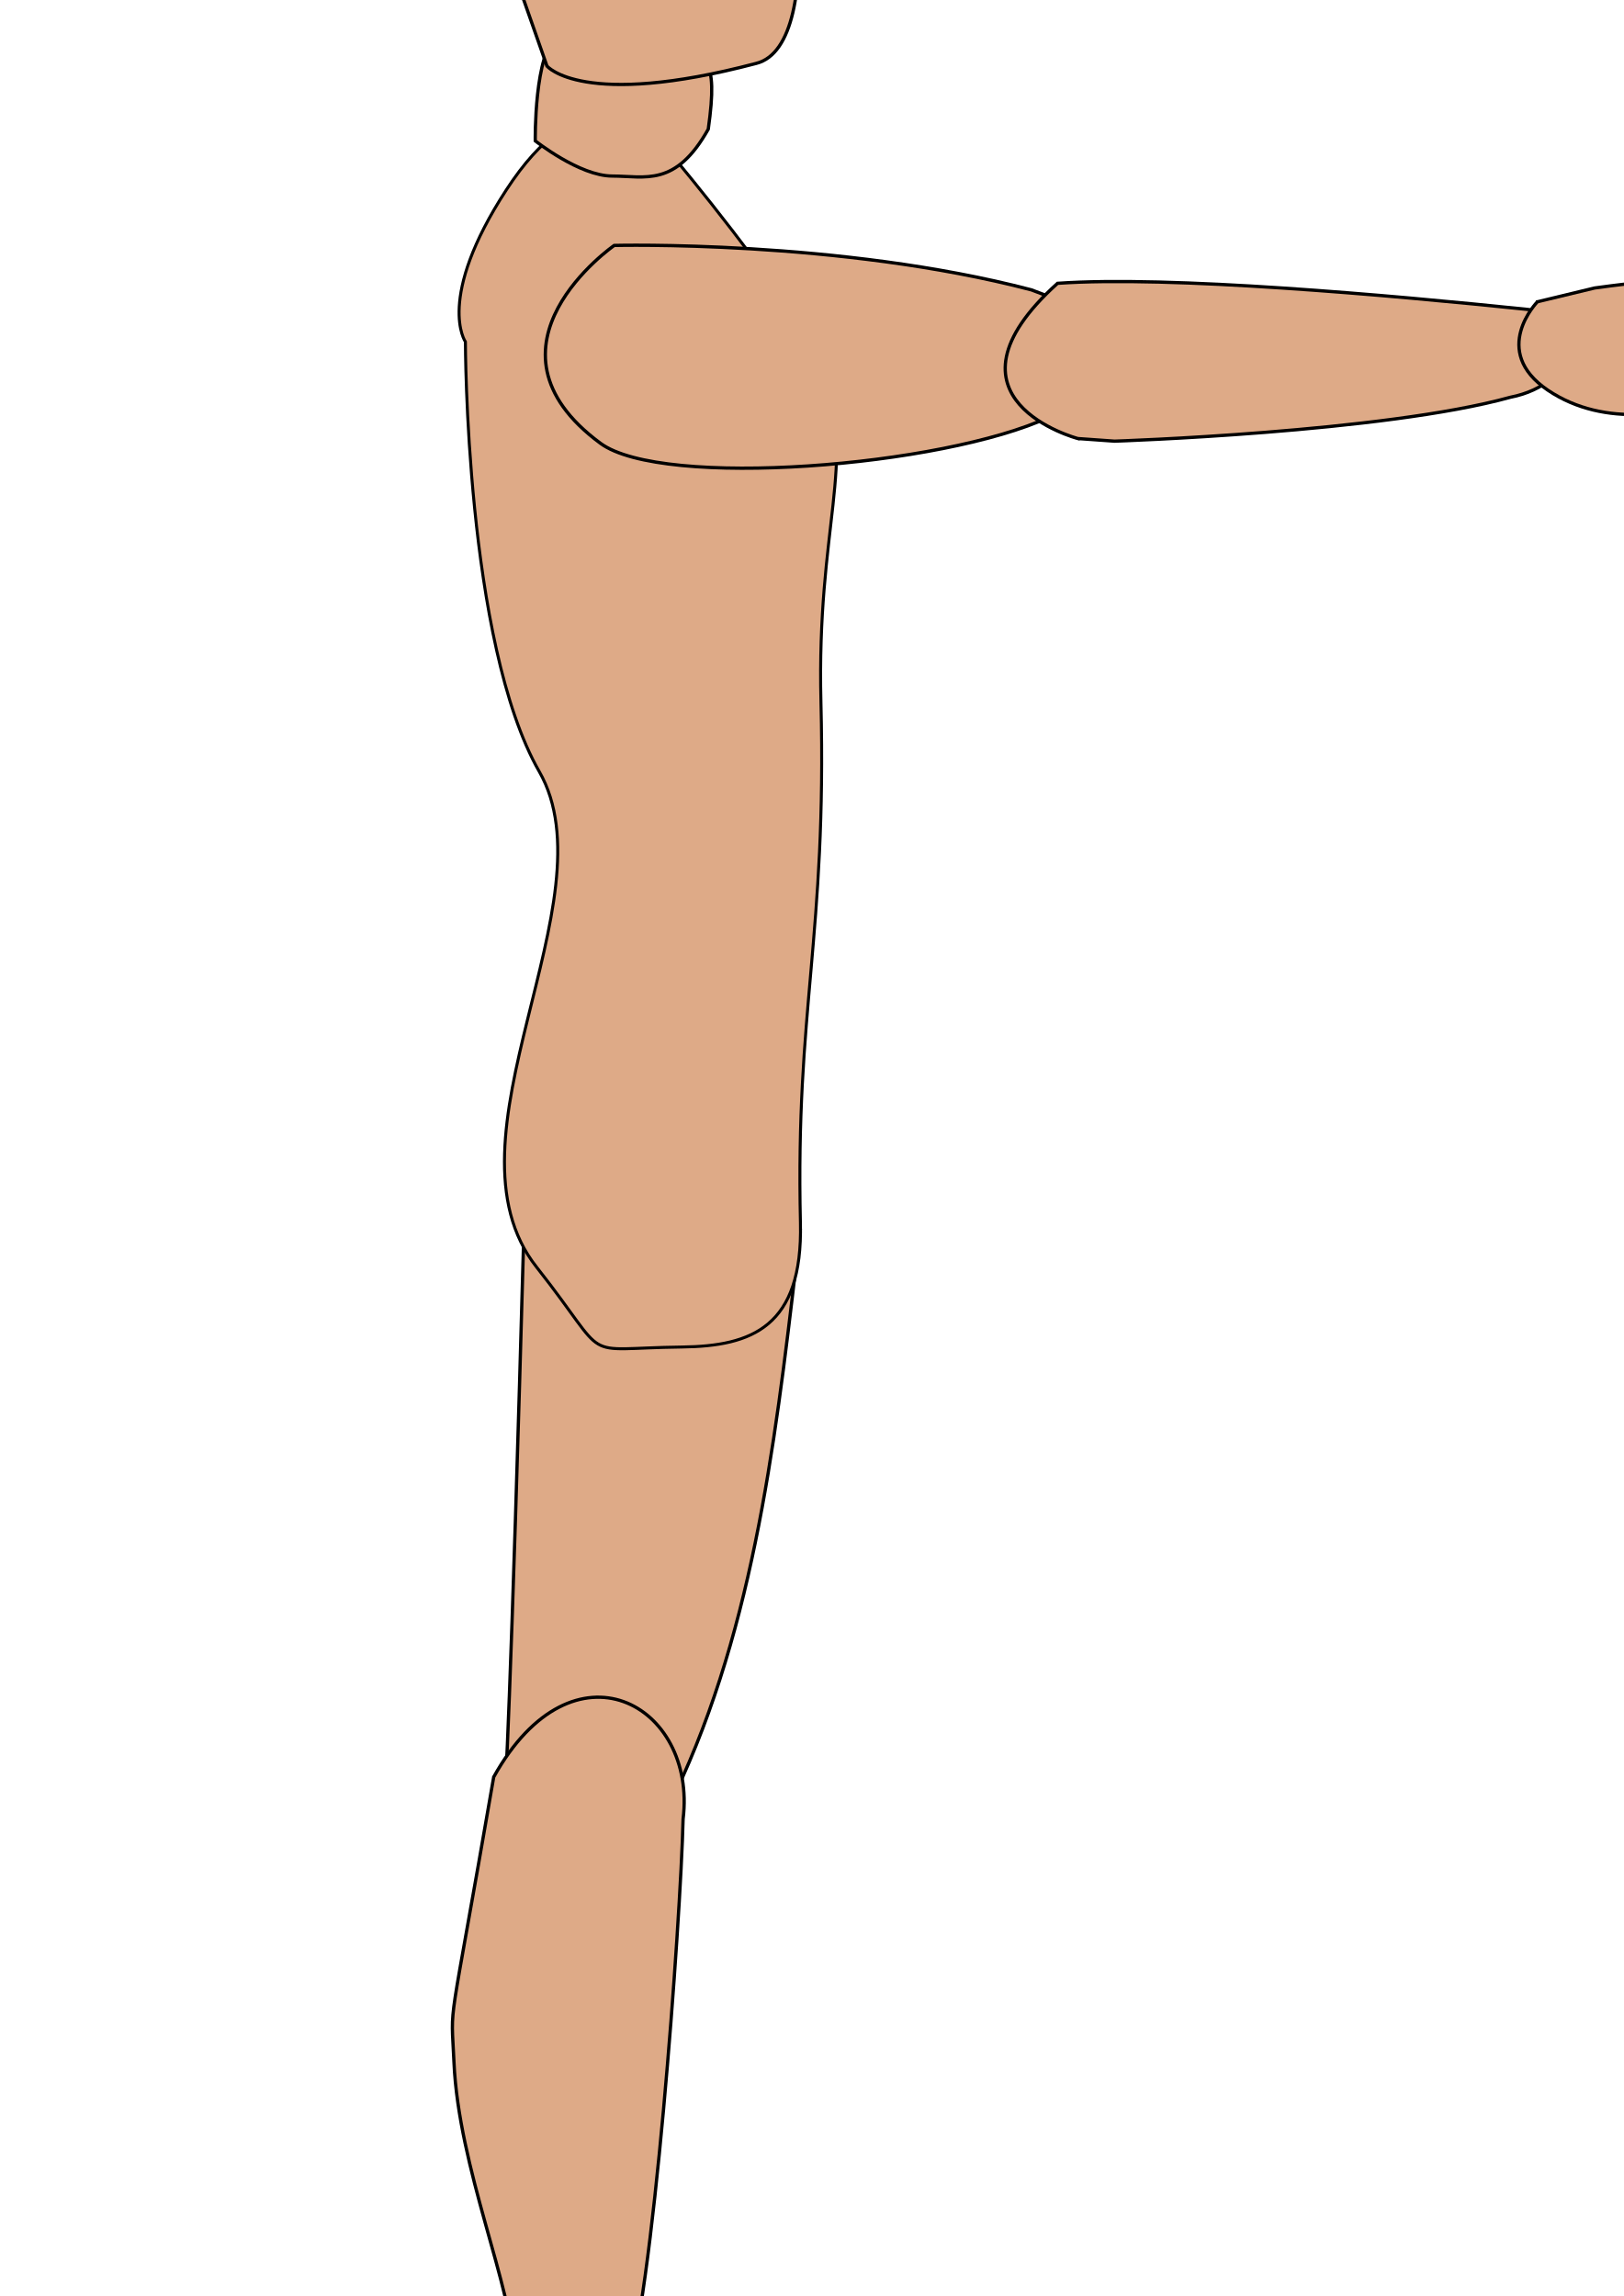
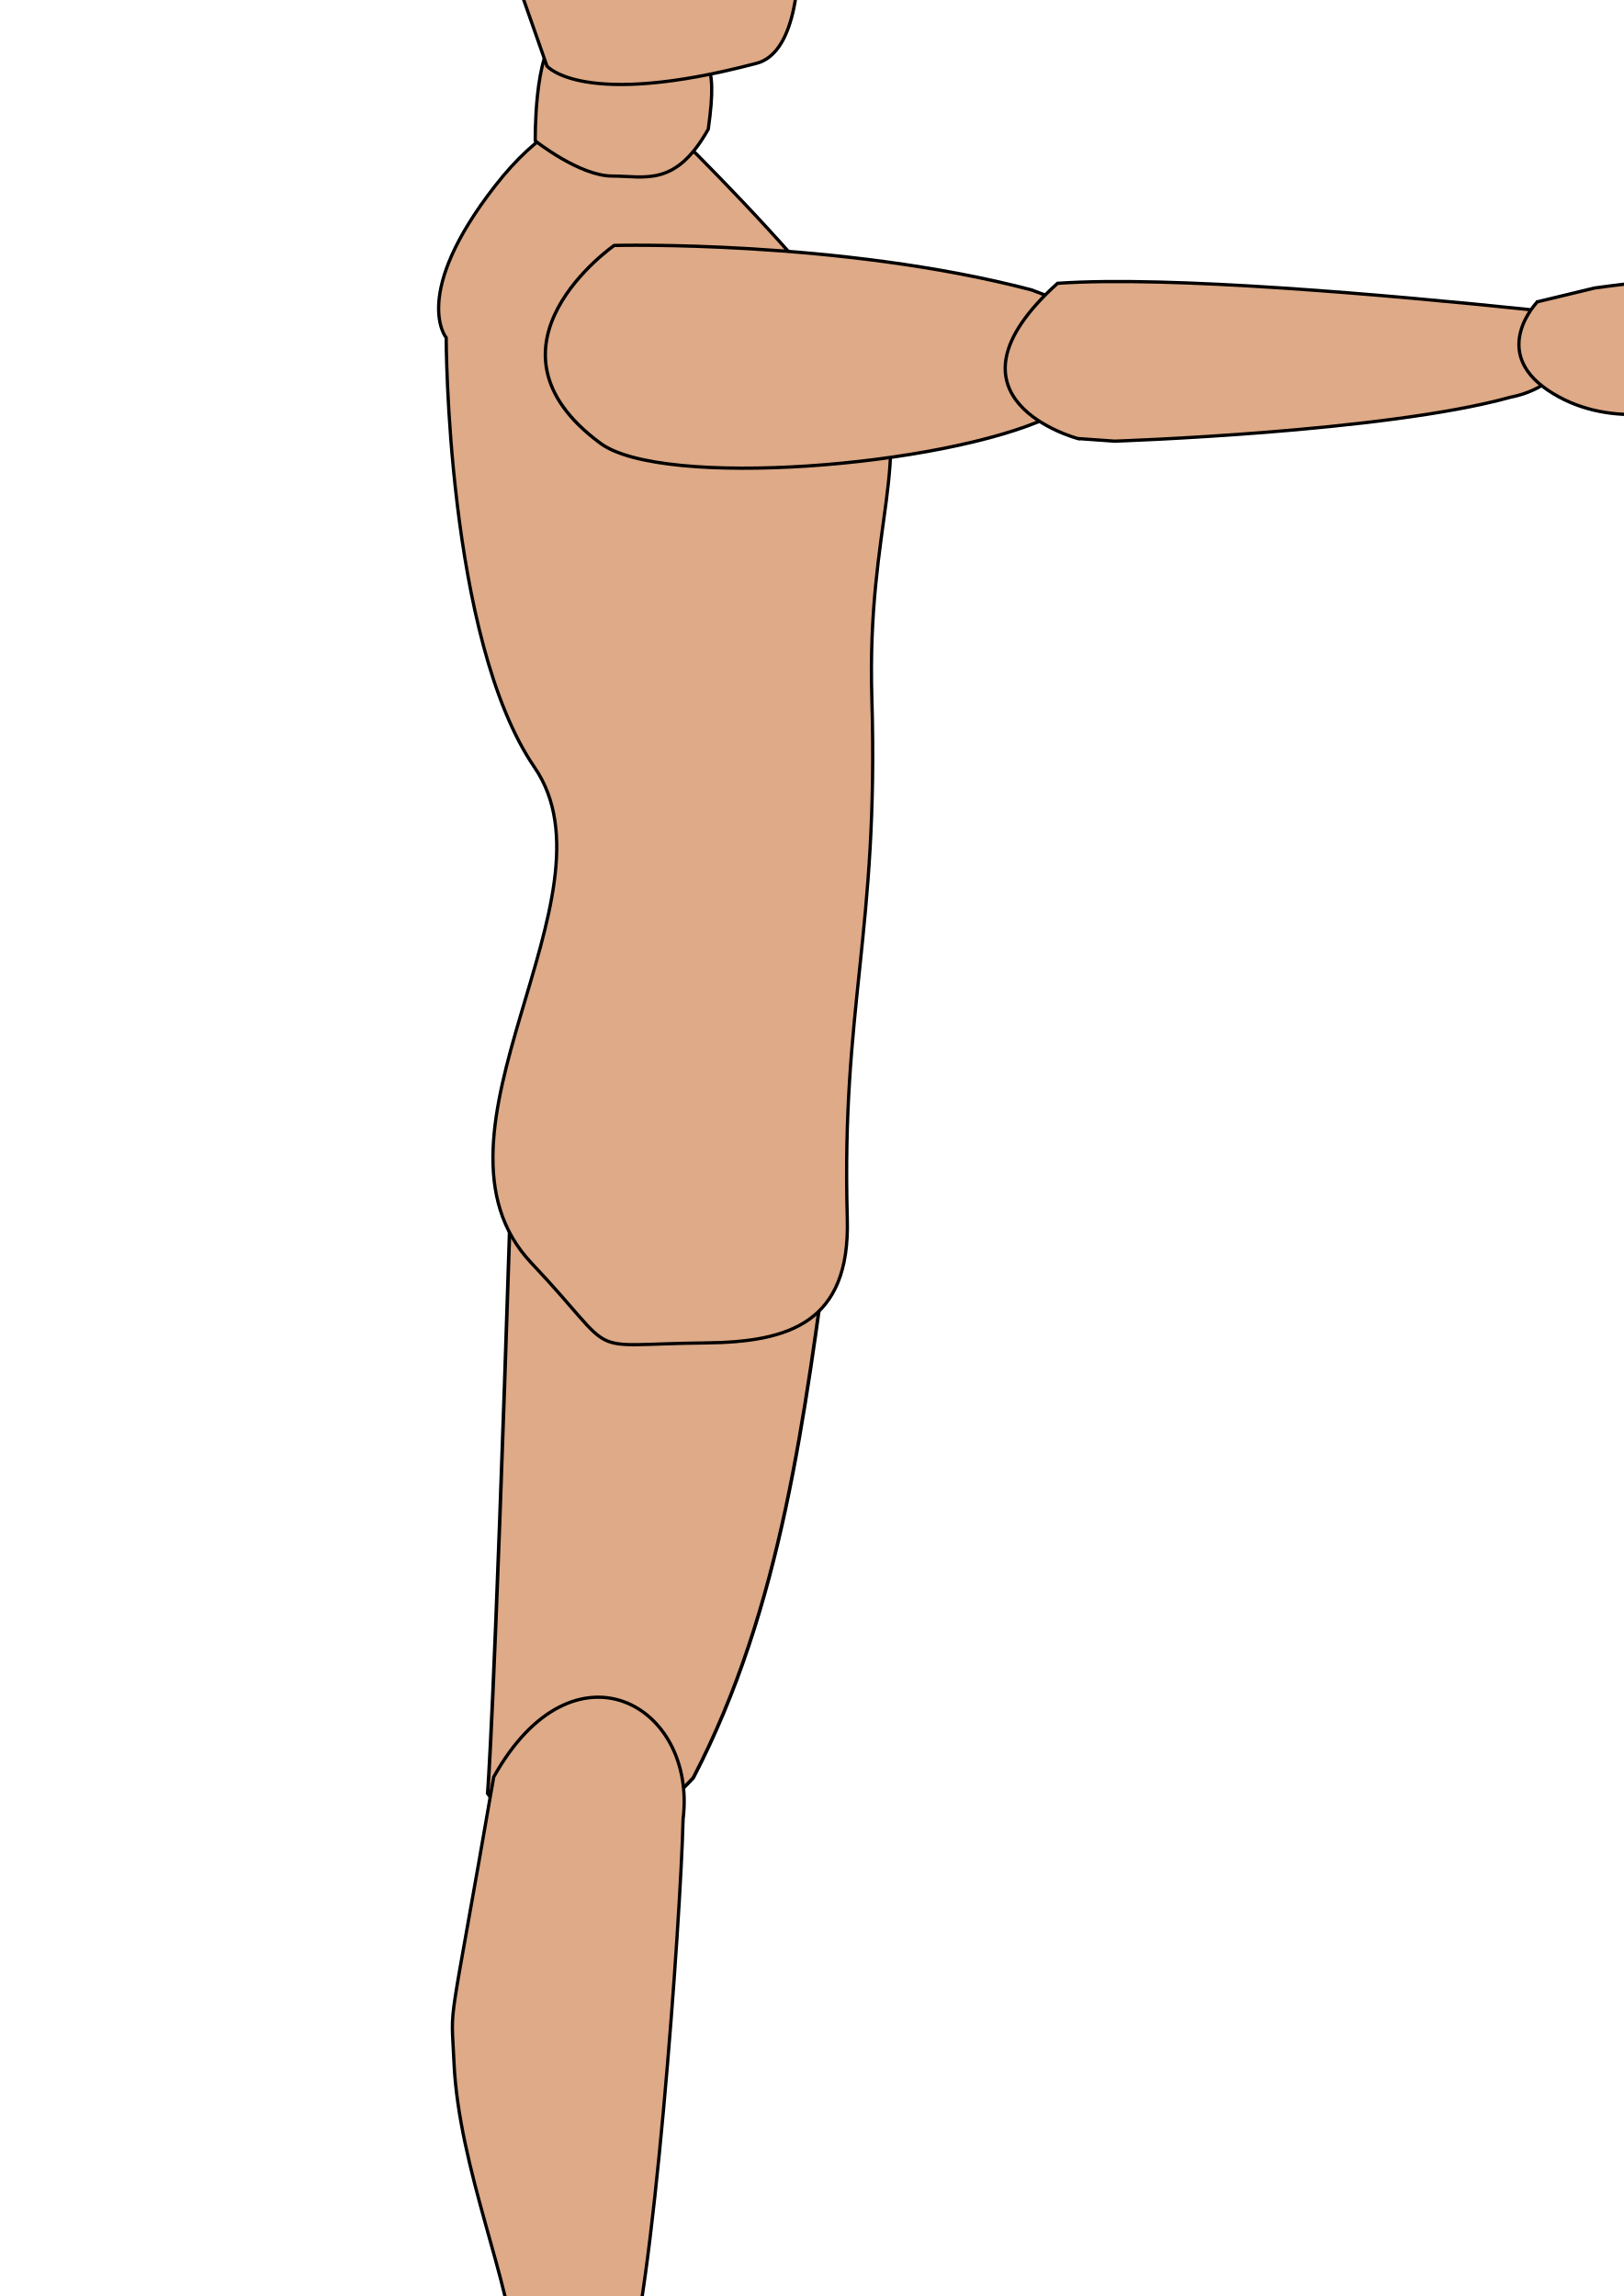
<svg xmlns="http://www.w3.org/2000/svg" width="210mm" height="297mm" viewBox="0 0 210 297" version="1.1" id="svg8">
  <defs id="defs2" />
  <g id="layer1">
-     <path id="thigh" d="m 67.819,157.071 c -1.814,65.919 -2.514,74.908 -2.514,74.908 0,0 9.02,15.377 22.94,-2.005 9.975,-22.222 12.432,-47.214 15.265,-70.941 -8.179,-16.937 -28.832,-16.752 -35.691,-1.962 z" style="opacity:1;fill:#deaa87;stroke:#000000;stroke-width:0.423px;stroke-linecap:butt;stroke-linejoin:miter;stroke-opacity:1" />
+     <path id="thigh" d="m 65.981,157.071 c -2.104,65.919 -2.915,74.908 -2.915,74.908 0,0 10.459,15.377 26.599,-2.005 11.566,-22.222 14.415,-47.214 17.7,-70.941 -9.484,-16.937 -33.431,-16.752 -41.384,-1.962 z" style="opacity:1;fill:#deaa87;stroke:#000000;stroke-width:0.456px;stroke-linecap:butt;stroke-linejoin:miter;stroke-opacity:1" />
    <path id="shin" d="m 63.853,229.863 c -6.048,35.076 -5.511,28.464 -5.14,36.89 0.605,13.758 7.56,29.029 7.862,38.1 0.302,9.071 10.583,11.793 14.212,2.721 3.629,-9.071 7.257,-59.267 7.56,-72.269 1.814,-14.817 -14.212,-23.888 -24.493,-5.443 z" style="opacity:1;fill:#deaa87;stroke:#000000;stroke-width:0.423px;stroke-linecap:butt;stroke-linejoin:miter;stroke-opacity:1" />
    <path id="foot" d="m 66.726,305.307 c 0,0 -7.257,24.795 0.454,24.493 7.711,-0.302 48.141,2.921 50.044,-1.21 1.254,-2.721 -9.613,-5.903 -20.084,-10.33 -13.652,-5.772 -12.862,-4.271 -16.655,-12.953 -5.392,-12.342 -13.758,-2e-5 -13.758,-2e-5 z" style="opacity:1;fill:#deaa87;stroke:#000000;stroke-width:0.423px;stroke-linecap:butt;stroke-linejoin:miter;stroke-opacity:1" />
    <path id="path4512" d="M 72.429,24.535 Z" style="opacity:0.841;fill:none;stroke:#000000;stroke-width:0.423px;stroke-linecap:butt;stroke-linejoin:miter;stroke-opacity:1" />
-     <path id="torso" d="m 60.192,44.214 c 0,0 0,38.914 9.551,55.592 9.551,16.678 -13.472,47.471 -0.34,64.107 9.93,12.58 5.024,10.494 18.788,10.331 9.062,-0.107 15.649,-2.598 15.333,-16.067 -0.647,-27.606 3.403,-37.071 2.653,-67.352 C 105.611,68.015 110.775,60.037 106.53,47.635 102.993,39.938 92.381,26.681 87.429,20.695 82.477,14.708 74.695,10.431 65.498,24.543 56.301,38.655 60.192,44.214 60.192,44.214 Z" style="opacity:1;fill:#deaa87;stroke:#000000;stroke-width:0.385px;stroke-linecap:butt;stroke-linejoin:miter;stroke-opacity:1" />
+     <path id="torso" d="m 57.707,43.685 c 0,0 0,38.914 11.434,55.592 11.434,16.678 -16.129,47.471 -0.407,64.107 11.888,12.58 6.014,10.494 22.493,10.331 10.849,-0.107 18.735,-2.598 18.357,-16.067 -0.775,-27.606 4.074,-37.071 3.176,-67.352 -0.677,-22.811 5.505,-30.789 0.423,-43.191 C 108.948,39.409 96.244,26.152 90.315,20.165 84.387,14.178 75.07,9.902 64.059,24.014 53.049,38.126 57.707,43.685 57.707,43.685 Z" style="opacity:1;fill:#deaa87;stroke:#000000;stroke-width:0.421px;stroke-linecap:butt;stroke-linejoin:miter;stroke-opacity:1" />
    <path id="bicep" d="m 79.439,31.749 c 0,0 29.177,-0.749 53.95,5.745 17.507,6.207 5.88,14.718 2.341,16.442 -13.863,6.461 -50.06,9.311 -58.069,3.409 -17.023,-12.544 1.778,-25.596 1.778,-25.596 z" style="opacity:1;fill:#deaa87;stroke:#000000;stroke-width:0.428px;stroke-linecap:butt;stroke-linejoin:miter;stroke-opacity:1" />
    <path id="forearm" d="m 139.411,56.729 4.733,0.338 c 0,0 34.889,-1.147 51.184,-5.676 8.993,-1.757 10.356,-10.525 2.3,-11.359 -18.027,-1.866 -46.316,-4.398 -60.853,-3.384 -16.634,15.009 2.636,20.082 2.636,20.082 z" style="opacity:1;fill:#deaa87;stroke:#000000;stroke-width:0.423px;stroke-linecap:butt;stroke-linejoin:miter;stroke-opacity:1" />
    <path id="hand" d="m 198.84,39.036 7.402,-1.784 c 0,0 13.33,-1.891 15.752,-1.017 2.422,0.874 4.293,2.436 3.679,6.859 -0.614,4.422 -1.294,6.933 -4.873,8.586 -3.579,1.653 -13.07,3.892 -20.612,-1.208 -7.542,-5.1 -1.348,-11.435 -1.348,-11.435 z" style="opacity:1;fill:#deaa87;stroke:#000000;stroke-width:0.423px;stroke-linecap:butt;stroke-linejoin:miter;stroke-opacity:1" />
    <path id="path4533" d="M 76.847,19.065 Z" style="opacity:0.841;fill:none;stroke:#000000;stroke-width:0.423px;stroke-linecap:butt;stroke-linejoin:miter;stroke-opacity:1" />
    <path id="neck" d="m 69.227,18.218 c 0,0 5.73,4.554 9.963,4.554 4.233,0 8.179,1.494 12.413,-6.066 C 92.95,7.115 91.227,7.564 86.994,4.54 82.761,1.517 75.116,2.531 72.092,4.647 69.068,6.764 69.227,18.218 69.227,18.218 Z" style="opacity:1;fill:#deaa87;stroke:#000000;stroke-width:0.423px;stroke-linecap:butt;stroke-linejoin:miter;stroke-opacity:1" />
    <path id="head" d="m 65.769,-5.616 4.97,14.157 c 0,0 4.581,5.591 27.063,-0.339 9.593,-2.396 4.906,-34.644 -0.646,-41.154 -4.207,-7.188 -30.815,-13.042 -35.206,3.335 -4.173,15.564 3.819,24.001 3.819,24.001 z" style="opacity:1;fill:#deaa87;stroke:#000000;stroke-width:0.423px;stroke-linecap:butt;stroke-linejoin:miter;stroke-opacity:1" />
  </g>
</svg>
